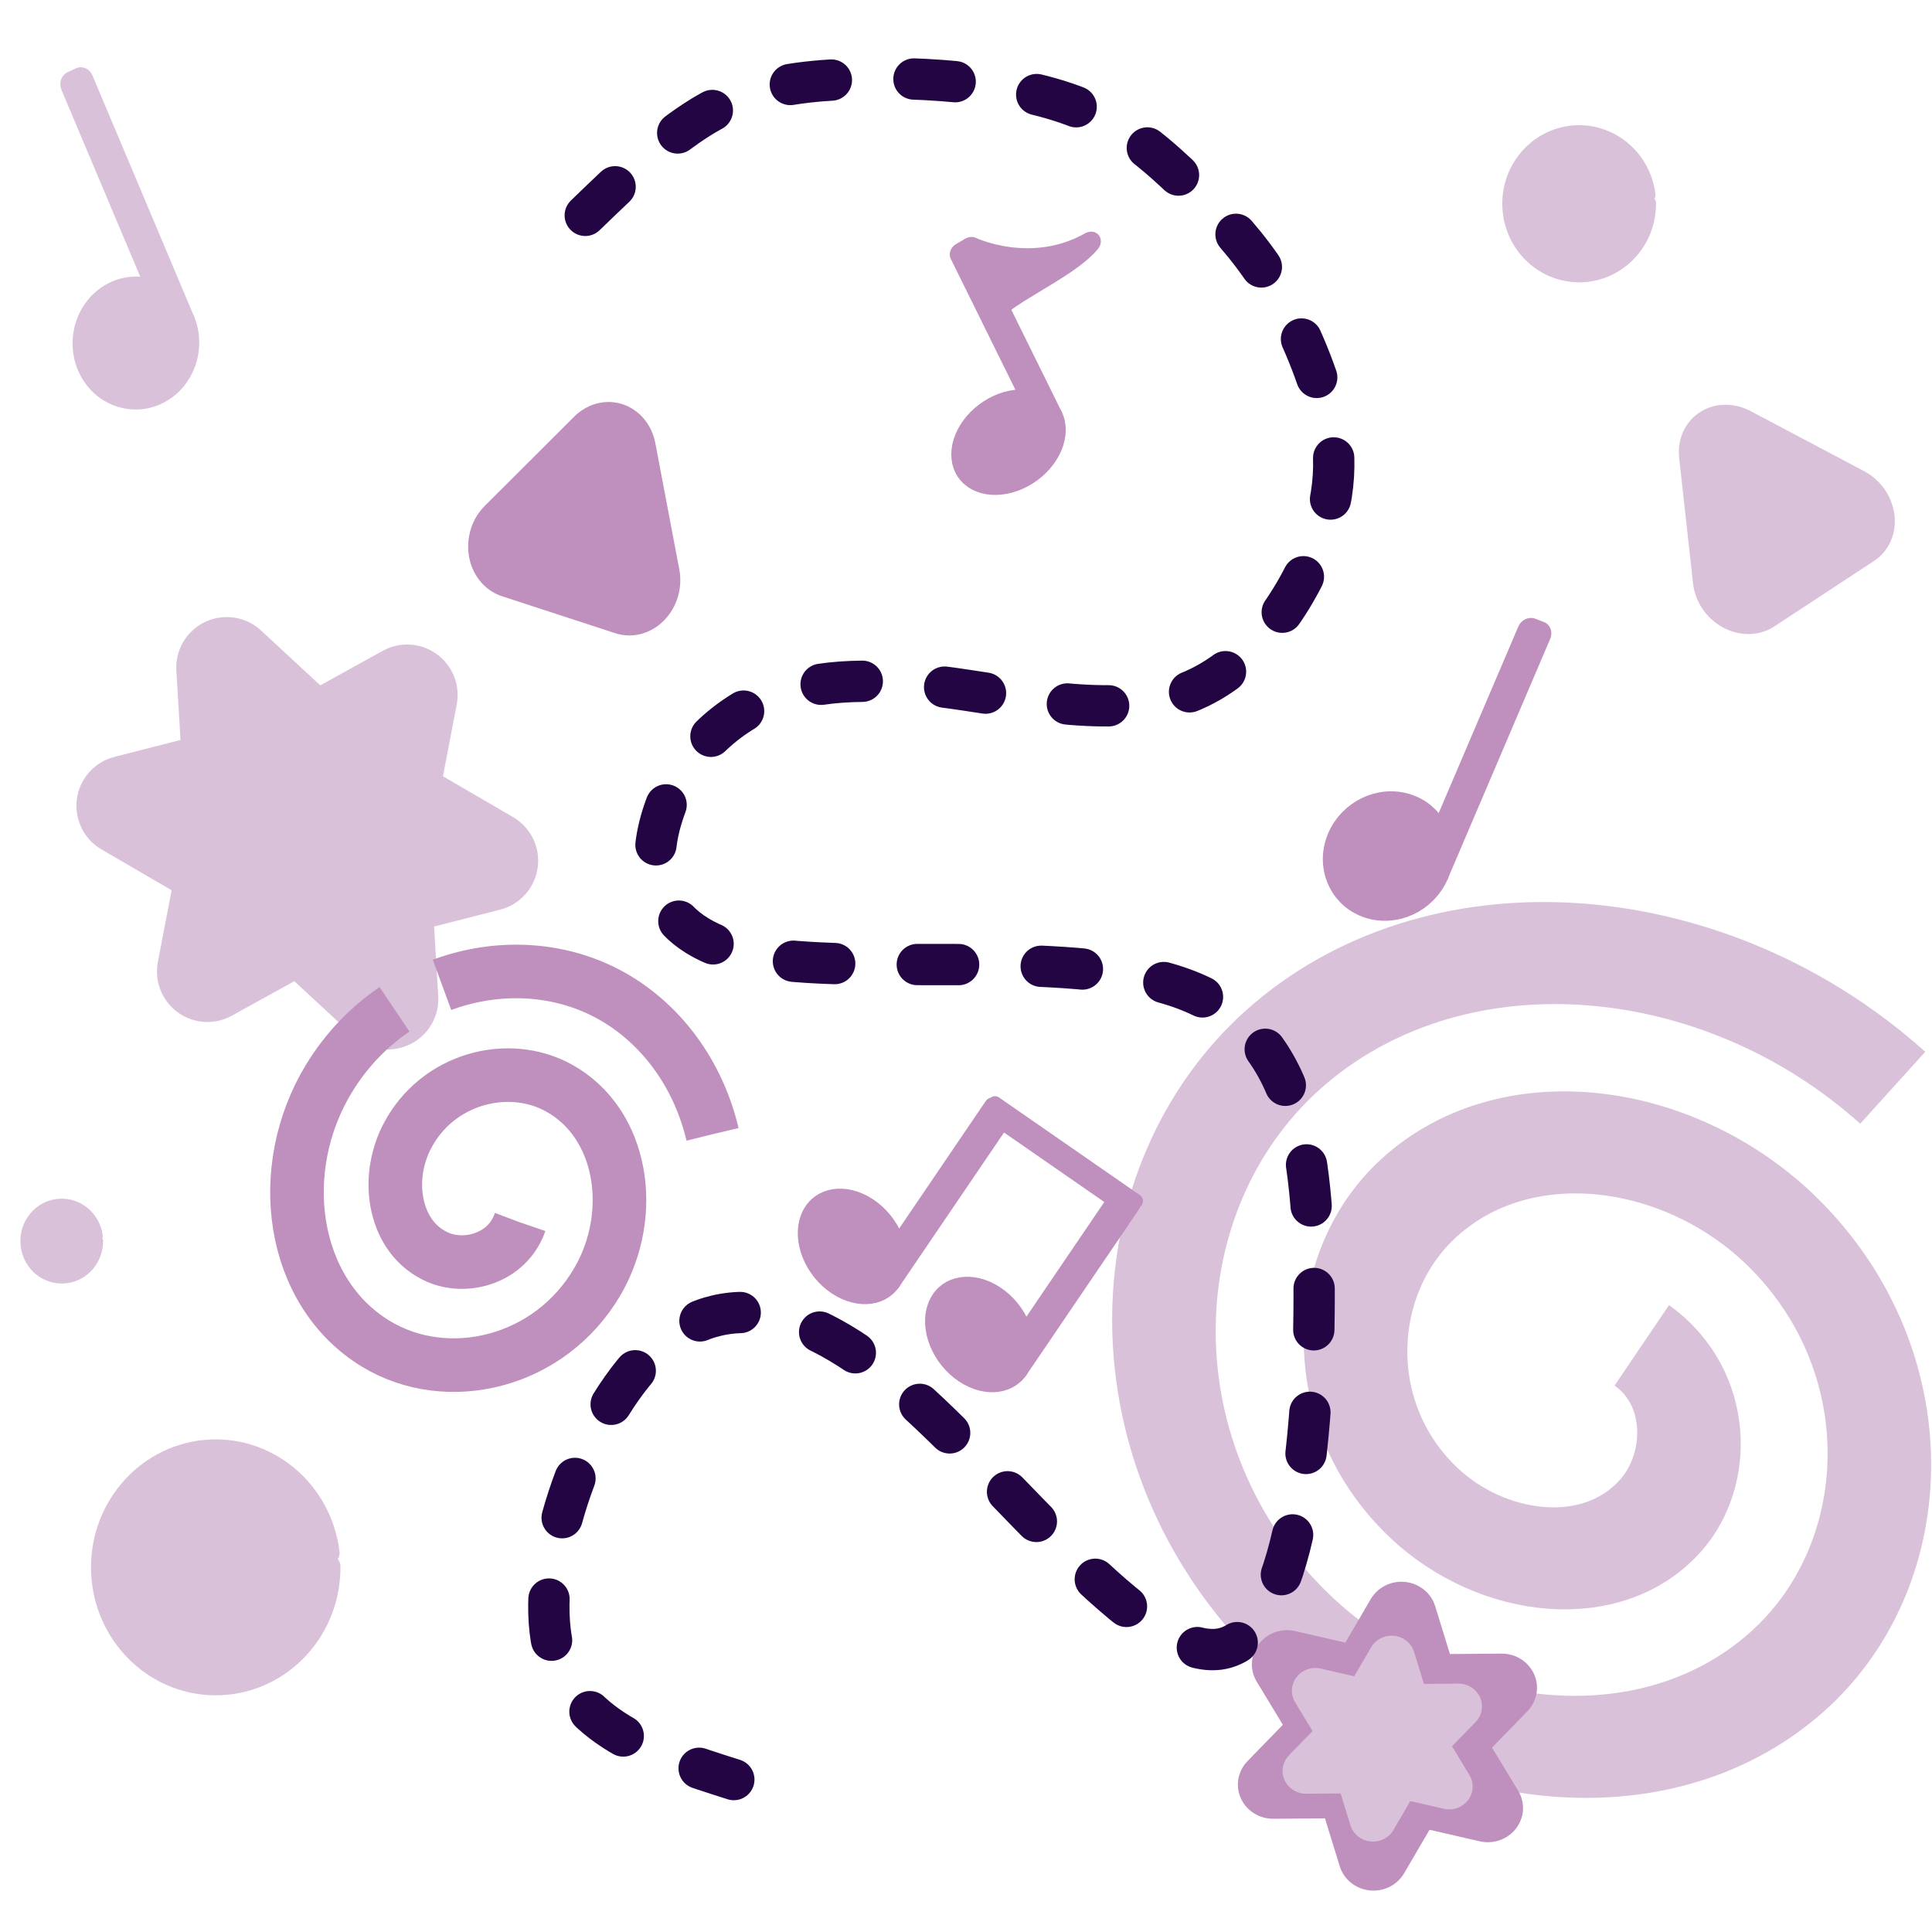
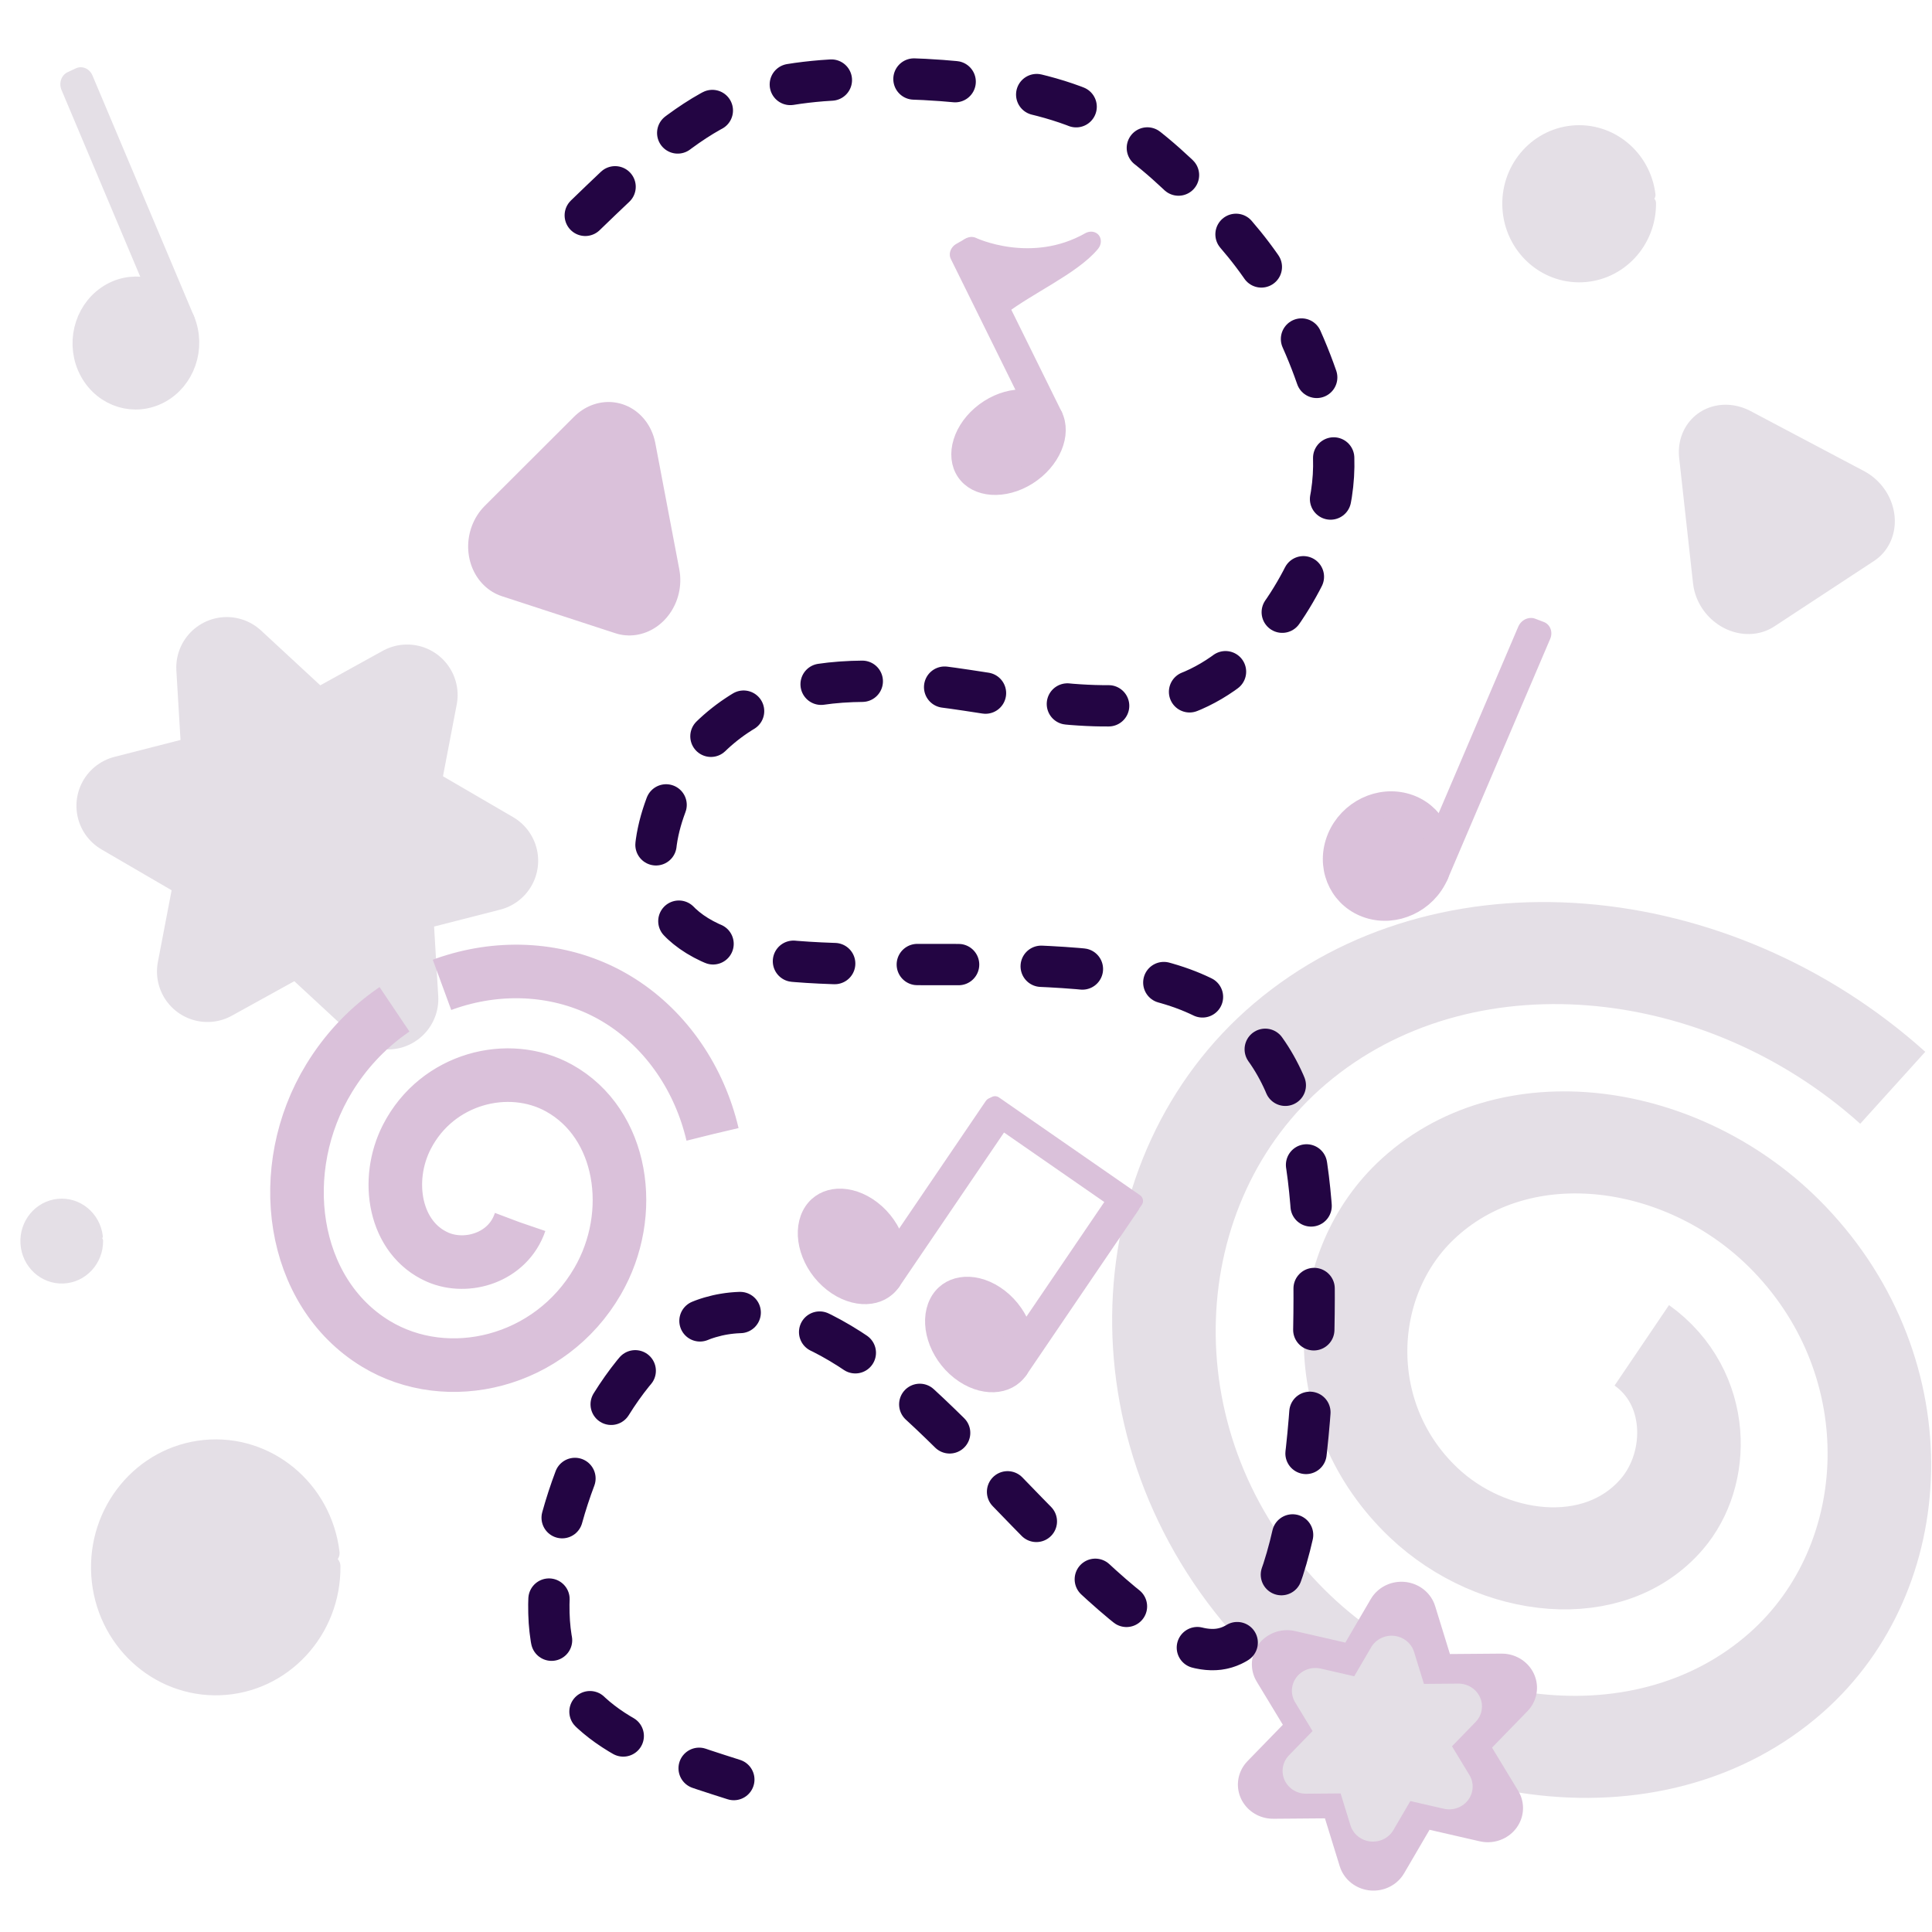
<svg xmlns="http://www.w3.org/2000/svg" height="600" viewBox="0 -960 12000 12000" width="600" version="1.1" id="svg19">
  <defs id="defs23">
    </defs>
-   <path style="fill:none;fill-rule:evenodd;stroke:#dac1da;stroke-width:1.518;stroke-dasharray:none;stroke-dashoffset:0;stroke-opacity:1" id="path14440-4" d="m 32.9,7.88 c -0.092,-1.01 0.876,-1.744 1.816,-1.733 1.388,0.017 2.352,1.345 2.267,2.664 -0.114,1.764 -1.816,2.964 -3.513,2.8 -2.14,-0.207 -3.579,-2.287 -3.333,-4.361 0.297,-2.516 2.759,-4.195 5.21,-3.867 2.892,0.387 4.811,3.23 4.4,6.058 -0.475,3.268 -3.702,5.429 -6.907,4.934 -3.309,-0.511 -5.668,-3.574 -5.553,-6.879" transform="matrix(-254.5286,304.5412,-338.7197,-285.6602,21240.548,-372.3668)" />
-   <rect style="fill:#bf8fbe;fill-opacity:1;stroke:#bf8fbe;stroke-width:87.186;stroke-linejoin:round;stroke-dasharray:none;stroke-opacity:1" id="rect97535-5" width="74.046" height="1065.537" x="1321.529" y="-9509.681" transform="matrix(-0.5748505,0.8182585,-0.8218389,-0.56972,0,0)" clip-path="none" />
-   <g id="g96721-6-7" transform="matrix(149.9398,128.8097,-94.28649,138.7923,2756.311,1143.265)" style="fill:#bf8fbe;fill-opacity:1;stroke:#bf8fbe;stroke-opacity:1" clip-path="none">
-     <path style="fill:#bf8fbe;fill-opacity:1;stroke:#bf8fbe;stroke-width:0.772;stroke-linejoin:round;stroke-dasharray:none;stroke-opacity:1" id="path94400-6-4" d="m 28.378,15.732 a 1.556,1.467 0 0 1 -1.473,1.464 1.556,1.467 0 0 1 -1.63,-1.308 1.556,1.467 0 0 1 1.298,-1.604 1.556,1.467 0 0 1 1.769,1.136 l -1.52,0.312 z" />
-     <rect style="fill:#bf8fbe;fill-opacity:1;stroke:#bf8fbe;stroke-width:0.758;stroke-linejoin:round;stroke-dasharray:none;stroke-opacity:1" id="rect94402-8-6" width="0.279" height="7.348" x="28.105" y="8.392" />
+   <path style="fill:none;fill-rule:evenodd;stroke:#e4dfe6;stroke-width:1.518;stroke-dasharray:none;stroke-dashoffset:0;stroke-opacity:1" id="path14440-4" d="m 32.9,7.88 c -0.092,-1.01 0.876,-1.744 1.816,-1.733 1.388,0.017 2.352,1.345 2.267,2.664 -0.114,1.764 -1.816,2.964 -3.513,2.8 -2.14,-0.207 -3.579,-2.287 -3.333,-4.361 0.297,-2.516 2.759,-4.195 5.21,-3.867 2.892,0.387 4.811,3.23 4.4,6.058 -0.475,3.268 -3.702,5.429 -6.907,4.934 -3.309,-0.511 -5.668,-3.574 -5.553,-6.879" transform="matrix(-254.5286,304.5412,-338.7197,-285.6602,21240.548,-372.3668)" />
+   <rect style="fill:#bf8fbe;fill-opacity:1;stroke:#dac1da;stroke-width:87.186;stroke-linejoin:round;stroke-dasharray:none;stroke-opacity:1" id="rect97535-5" width="74.046" height="1065.537" x="1321.529" y="-9509.681" transform="matrix(-0.5748505,0.8182585,-0.8218389,-0.56972,0,0)" clip-path="none" />
+   <g id="g96721-6-7" transform="matrix(149.9398,128.8097,-94.28649,138.7923,2756.311,1143.265)" style="fill:#dac1da;fill-opacity:1;stroke:#dac1da;stroke-opacity:1" clip-path="none">
+     <path style="fill:#dac1da;fill-opacity:1;stroke:#dac1da;stroke-width:0.772;stroke-linejoin:round;stroke-dasharray:none;stroke-opacity:1" id="path94400-6-4" d="m 28.378,15.732 a 1.556,1.467 0 0 1 -1.473,1.464 1.556,1.467 0 0 1 -1.63,-1.308 1.556,1.467 0 0 1 1.298,-1.604 1.556,1.467 0 0 1 1.769,1.136 l -1.52,0.312 z" />
+     <rect style="fill:#dac1da;fill-opacity:1;stroke:#dac1da;stroke-width:0.758;stroke-linejoin:round;stroke-dasharray:none;stroke-opacity:1" id="rect94402-8-6" width="0.279" height="7.348" x="28.105" y="8.392" />
  </g>
-   <g id="g96721-6-7-4" transform="matrix(149.9398,128.8097,-94.28649,138.7923,3546.89,1690.468)" style="fill:#bf8fbe;fill-opacity:1;stroke:#bf8fbe;stroke-opacity:1" clip-path="none">
-     <path style="fill:#bf8fbe;fill-opacity:1;stroke:#bf8fbe;stroke-width:0.772;stroke-linejoin:round;stroke-dasharray:none;stroke-opacity:1" id="path94400-6-4-4" d="m 28.378,15.732 a 1.556,1.467 0 0 1 -1.473,1.464 1.556,1.467 0 0 1 -1.63,-1.308 1.556,1.467 0 0 1 1.298,-1.604 1.556,1.467 0 0 1 1.769,1.136 l -1.52,0.312 z" />
-     <rect style="fill:#bf8fbe;fill-opacity:1;stroke:#bf8fbe;stroke-width:0.758;stroke-linejoin:round;stroke-dasharray:none;stroke-opacity:1" id="rect94402-8-6-8" width="0.279" height="7.348" x="28.105" y="8.392" />
+   <g id="g96721-6-7-4" transform="matrix(149.9398,128.8097,-94.28649,138.7923,3546.89,1690.468)" style="fill:#dac1da;fill-opacity:1;stroke:#dac1da;stroke-opacity:1" clip-path="none">
+     <path style="fill:#dac1da;fill-opacity:1;stroke:#dac1da;stroke-width:0.772;stroke-linejoin:round;stroke-dasharray:none;stroke-opacity:1" id="path94400-6-4-4" d="m 28.378,15.732 a 1.556,1.467 0 0 1 -1.473,1.464 1.556,1.467 0 0 1 -1.63,-1.308 1.556,1.467 0 0 1 1.298,-1.604 1.556,1.467 0 0 1 1.769,1.136 l -1.52,0.312 z" />
+     <rect style="fill:#dac1da;fill-opacity:1;stroke:#dac1da;stroke-width:0.758;stroke-linejoin:round;stroke-dasharray:none;stroke-opacity:1" id="rect94402-8-6-8" width="0.279" height="7.348" x="28.105" y="8.392" />
  </g>
-   <path style="fill:#dac1da;fill-opacity:1;stroke:#dac1da;stroke-width:627.076;stroke-linecap:round;stroke-linejoin:round;stroke-dasharray:none;stroke-dashoffset:0;stroke-opacity:1" id="path14498-5" d="m 788.275,4044.912 627.371,365.533 -127.102,663.8 586.172,-323.898 534.219,494.524 -41.199,-689.432 661.32,-169.276 -627.371,-365.534 127.102,-663.8 -586.172,323.898 -534.219,-494.524 41.199,689.432 z" />
-   <g id="g69645" transform="matrix(185.4003,-86.78613,85.7902,203.5067,-5478.403,296.9468)" style="fill:#dac1da;fill-opacity:1;stroke:#dac1da;stroke-opacity:1">
-     <path style="fill:#dac1da;fill-opacity:1;stroke:#dac1da;stroke-width:0.772;stroke-linejoin:round;stroke-dasharray:none;stroke-opacity:1" id="path94400-6-9" d="m 28.378,15.732 a 1.556,1.467 0 0 1 -1.473,1.464 1.556,1.467 0 0 1 -1.63,-1.308 1.556,1.467 0 0 1 1.298,-1.604 1.556,1.467 0 0 1 1.769,1.136 l -1.52,0.312 z" />
-     <rect style="fill:#dac1da;fill-opacity:1;stroke:#dac1da;stroke-width:0.758;stroke-linejoin:round;stroke-dasharray:none;stroke-opacity:1" id="rect94402-8-65" width="0.279" height="7.348" x="28.105" y="8.392" />
+   <path style="fill:#e4dfe6;fill-opacity:1;stroke:#e4dfe6;stroke-width:627.076;stroke-linecap:round;stroke-linejoin:round;stroke-dasharray:none;stroke-dashoffset:0;stroke-opacity:1" id="path14498-5" d="m 788.275,4044.912 627.371,365.533 -127.102,663.8 586.172,-323.898 534.219,494.524 -41.199,-689.432 661.32,-169.276 -627.371,-365.534 127.102,-663.8 -586.172,323.898 -534.219,-494.524 41.199,689.432 z" />
+   <g id="g69645" transform="matrix(185.4003,-86.78613,85.7902,203.5067,-5478.403,296.9468)" style="fill:#e4dfe6;fill-opacity:1;stroke:#e4dfe6;stroke-opacity:1">
+     <path style="fill:#e4dfe6;fill-opacity:1;stroke:#e4dfe6;stroke-width:0.772;stroke-linejoin:round;stroke-dasharray:none;stroke-opacity:1" id="path94400-6-9" d="m 28.378,15.732 a 1.556,1.467 0 0 1 -1.473,1.464 1.556,1.467 0 0 1 -1.63,-1.308 1.556,1.467 0 0 1 1.298,-1.604 1.556,1.467 0 0 1 1.769,1.136 l -1.52,0.312 z" />
+     <rect style="fill:#e4dfe6;fill-opacity:1;stroke:#e4dfe6;stroke-width:0.758;stroke-linejoin:round;stroke-dasharray:none;stroke-opacity:1" id="rect94402-8-65" width="0.279" height="7.348" x="28.105" y="8.392" />
  </g>
-   <g id="g69645-6" transform="matrix(191.2527,72.98981,-86.70075,203.1204,4855.163,-795.9973)" style="fill:#bf8fbe;fill-opacity:1;stroke:#bf8fbe;stroke-opacity:1">
-     <path style="fill:#bf8fbe;fill-opacity:1;stroke:#bf8fbe;stroke-width:0.772;stroke-linejoin:round;stroke-dasharray:none;stroke-opacity:1" id="path94400-6-9-3" d="m 28.378,15.732 a 1.556,1.467 0 0 1 -1.473,1.464 1.556,1.467 0 0 1 -1.63,-1.308 1.556,1.467 0 0 1 1.298,-1.604 1.556,1.467 0 0 1 1.769,1.136 l -1.52,0.312 z" />
-     <rect style="fill:#bf8fbe;fill-opacity:1;stroke:#bf8fbe;stroke-width:0.758;stroke-linejoin:round;stroke-dasharray:none;stroke-opacity:1" id="rect94402-8-65-9" width="0.279" height="7.348" x="28.105" y="8.392" />
+   <g id="g69645-6" transform="matrix(191.2527,72.98981,-86.70075,203.1204,4855.163,-795.9973)" style="fill:#dac1da;fill-opacity:1;stroke:#dac1da;stroke-opacity:1">
+     <path style="fill:#dac1da;fill-opacity:1;stroke:#dac1da;stroke-width:0.772;stroke-linejoin:round;stroke-dasharray:none;stroke-opacity:1" id="path94400-6-9-3" d="m 28.378,15.732 a 1.556,1.467 0 0 1 -1.473,1.464 1.556,1.467 0 0 1 -1.63,-1.308 1.556,1.467 0 0 1 1.298,-1.604 1.556,1.467 0 0 1 1.769,1.136 l -1.52,0.312 z" />
+     <rect style="fill:#dac1da;fill-opacity:1;stroke:#dac1da;stroke-width:0.758;stroke-linejoin:round;stroke-dasharray:none;stroke-opacity:1" id="rect94402-8-65-9" width="0.279" height="7.348" x="28.105" y="8.392" />
  </g>
-   <path style="fill:#dac1da;fill-opacity:1;stroke:#dac1da;stroke-width:137.139;stroke-linecap:round;stroke-linejoin:round;stroke-dasharray:none;stroke-dashoffset:0;stroke-opacity:1" id="path69699" transform="rotate(-0.540037)" d="m 1963.288,8787.365 a 706.086,726.26 0 0 1 -686.02,725.966 706.086,726.26 0 0 1 -725.011,-684.705 706.086,726.26 0 0 1 644.814,-764.882 706.086,726.26 0 0 1 761.659,641.233" />
-   <path style="fill:#dac1da;fill-opacity:1;stroke:#dac1da;stroke-width:45.482;stroke-linecap:round;stroke-linejoin:round;stroke-dasharray:none;stroke-dashoffset:0;stroke-opacity:1" id="path69699-2" transform="rotate(-0.540037)" d="M 554.061,6751.977 A 234.171,240.861 0 0 1 326.546,6992.74 234.171,240.861 0 0 1 86.099,6765.661 234.171,240.861 0 0 1 299.949,6511.99 234.171,240.861 0 0 1 552.55,6724.653" />
-   <path style="fill:#dac1da;fill-opacity:1;stroke:#dac1da;stroke-width:84.361;stroke-linecap:round;stroke-linejoin:round;stroke-dasharray:none;stroke-dashoffset:0;stroke-opacity:1" id="path69699-8" transform="matrix(0.999956,-0.00938629,0.00946444,0.9999552,0,0)" d="M 10240.324,397.651 A 435.251,445.835 0 0 1 9817.442,843.306 435.251,445.835 0 0 1 9370.525,422.981 435.251,445.835 0 0 1 9768.006,-46.564 435.251,445.835 0 0 1 10237.515,347.075" />
-   <path style="fill:#f9ad29;fill-opacity:1;stroke:#bf8fbe;stroke-width:3;stroke-linecap:round;stroke-linejoin:round;stroke-dasharray:none;stroke-dashoffset:0;stroke-opacity:1" id="path14498-5-3" d="M 46.438,5.188 43.219,6.008 43.109,9.328 40.789,6.951 37.859,8.515 38.757,5.318 35.938,3.562 39.156,2.742 39.266,-0.578 41.586,1.799 44.516,0.235 43.618,3.432 Z" transform="matrix(-6.034127,-141.3676,145.7129,-5.854183,8228.697,15671.989)" />
-   <path style="fill:#dac1da;fill-opacity:1;stroke:#dac1da;stroke-width:3;stroke-linecap:round;stroke-linejoin:round;stroke-dasharray:none;stroke-dashoffset:0;stroke-opacity:1" id="path14498-3-8-1" d="M 46.438,5.188 43.219,6.008 43.109,9.328 40.789,6.951 37.859,8.515 38.757,5.318 35.938,3.562 39.156,2.742 39.266,-0.578 41.586,1.799 44.516,0.235 43.618,3.432 Z" transform="matrix(-4.022684,-94.24346,97.14028,-3.902723,8326.258,13737.892)" />
-   <path style="fill:#f9ad29;fill-opacity:1;stroke:#dac1da;stroke-width:0.635;stroke-linejoin:round;stroke-dasharray:none;stroke-opacity:1" id="path95265-5-8" d="m 15.809,11.179 -0.423,0.641 -0.344,-0.687 z" transform="matrix(940.3578,431.3769,-345.3505,918.9109,445.5657,-14842.839)" clip-path="none" />
-   <path style="fill:#bf8fbe;fill-opacity:1;stroke:#bf8fbe;stroke-width:0.635;stroke-linejoin:round;stroke-dasharray:none;stroke-opacity:1" id="path95265-5-8-0" d="m 15.809,11.179 -0.423,0.641 -0.344,-0.687 z" transform="matrix(250.1622,1003.881,-933.4167,303.9696,10398.538,-16614.589)" clip-path="none" />
-   <path style="fill:none;fill-rule:evenodd;stroke:#bf8fbe;stroke-width:332.689;stroke-dasharray:7984.5, 332.689;stroke-dashoffset:0;stroke-opacity:1" id="path14442" d="m 3229.773,6632.193 c -75.155,220.042 -330.82,295.285 -511.224,216.439 -267.873,-117.075 -330.638,-476.841 -191.067,-747.948 187.236,-363.692 630.735,-476.939 945.176,-302.414 397.326,220.529 481.947,780.096 239.473,1198.983 -294.507,508.777 -932.214,660.744 -1379.13,388.387 -527.775,-321.635 -634.318,-1084.115 -287.878,-1650.016 400.618,-654.4 1234.181,-845.269 1813.081,-474.361 283.661,181.744 486.175,479.847 567.263,823.638" />
-   <g id="g96733-6" transform="matrix(167.8468,-96.25724,76.59101,155.162,-2843.512,2060.856)" style="fill:#bf8fbe;fill-opacity:1;stroke:#bf8fbe;stroke-opacity:1" clip-path="none">
-     <path style="fill:#bf8fbe;fill-opacity:1;stroke:#bf8fbe;stroke-width:0.749;stroke-linejoin:round;stroke-dasharray:none;stroke-opacity:1" id="path94400-8-60-6" d="m 44.51,24.857 a 1.591,1.349 0 0 1 -1.506,1.347 1.591,1.349 0 0 1 -1.667,-1.203 1.591,1.349 0 0 1 1.327,-1.476 1.591,1.349 0 0 1 1.809,1.045 l -1.555,0.287 z" />
-     <rect style="fill:#bf8fbe;fill-opacity:1;stroke:#bf8fbe;stroke-width:0.735;stroke-linejoin:round;stroke-dasharray:none;stroke-opacity:1" id="rect94402-3-0-9" width="0.286" height="6.76" x="44.231" y="18.104" />
-     <path style="fill:#bf8fbe;fill-opacity:1;stroke:#bf8fbe;stroke-width:0.749;stroke-linejoin:round;stroke-dasharray:none;stroke-opacity:1" d="m 44.578,18.111 c 0,0 1.315,1.962 3.523,1.974 -0.836,0.358 -2.383,0.177 -3.523,0.35 z" id="path94533-2" />
+   <path style="fill:#e4dfe6;fill-opacity:1;stroke:#e4dfe6;stroke-width:137.139;stroke-linecap:round;stroke-linejoin:round;stroke-dasharray:none;stroke-dashoffset:0;stroke-opacity:1" id="path69699" transform="rotate(-0.540037)" d="m 1963.288,8787.365 a 706.086,726.26 0 0 1 -686.02,725.966 706.086,726.26 0 0 1 -725.011,-684.705 706.086,726.26 0 0 1 644.814,-764.882 706.086,726.26 0 0 1 761.659,641.233" />
+   <path style="fill:#e4dfe6;fill-opacity:1;stroke:#e4dfe6;stroke-width:45.482;stroke-linecap:round;stroke-linejoin:round;stroke-dasharray:none;stroke-dashoffset:0;stroke-opacity:1" id="path69699-2" transform="rotate(-0.540037)" d="M 554.061,6751.977 A 234.171,240.861 0 0 1 326.546,6992.74 234.171,240.861 0 0 1 86.099,6765.661 234.171,240.861 0 0 1 299.949,6511.99 234.171,240.861 0 0 1 552.55,6724.653" />
+   <path style="fill:#e4dfe6;fill-opacity:1;stroke:#e4dfe6;stroke-width:84.361;stroke-linecap:round;stroke-linejoin:round;stroke-dasharray:none;stroke-dashoffset:0;stroke-opacity:1" id="path69699-8" transform="matrix(0.999956,-0.00938629,0.00946444,0.9999552,0,0)" d="M 10240.324,397.651 A 435.251,445.835 0 0 1 9817.442,843.306 435.251,445.835 0 0 1 9370.525,422.981 435.251,445.835 0 0 1 9768.006,-46.564 435.251,445.835 0 0 1 10237.515,347.075" />
+   <path style="fill:#dac1da;fill-opacity:1;stroke:#dac1da;stroke-width:3;stroke-linecap:round;stroke-linejoin:round;stroke-dasharray:none;stroke-dashoffset:0;stroke-opacity:1" id="path14498-5-3" d="M 46.438,5.188 43.219,6.008 43.109,9.328 40.789,6.951 37.859,8.515 38.757,5.318 35.938,3.562 39.156,2.742 39.266,-0.578 41.586,1.799 44.516,0.235 43.618,3.432 Z" transform="matrix(-6.034127,-141.3676,145.7129,-5.854183,8228.697,15671.989)" />
+   <path style="fill:#e4dfe6;fill-opacity:1;stroke:#e4dfe6;stroke-width:3;stroke-linecap:round;stroke-linejoin:round;stroke-dasharray:none;stroke-dashoffset:0;stroke-opacity:1" id="path14498-3-8-1" d="M 46.438,5.188 43.219,6.008 43.109,9.328 40.789,6.951 37.859,8.515 38.757,5.318 35.938,3.562 39.156,2.742 39.266,-0.578 41.586,1.799 44.516,0.235 43.618,3.432 Z" transform="matrix(-4.022684,-94.24346,97.14028,-3.902723,8326.258,13737.892)" />
+   <path style="fill:#e4dfe6;fill-opacity:1;stroke:#e4dfe6;stroke-width:0.635;stroke-linejoin:round;stroke-dasharray:none;stroke-opacity:1" id="path95265-5-8" d="m 15.809,11.179 -0.423,0.641 -0.344,-0.687 z" transform="matrix(940.3578,431.3769,-345.3505,918.9109,445.5657,-14842.839)" clip-path="none" />
+   <path style="fill:#dac1da;fill-opacity:1;stroke:#dac1da;stroke-width:0.635;stroke-linejoin:round;stroke-dasharray:none;stroke-opacity:1" id="path95265-5-8-0" d="m 15.809,11.179 -0.423,0.641 -0.344,-0.687 z" transform="matrix(250.1622,1003.881,-933.4167,303.9696,10398.538,-16614.589)" clip-path="none" />
+   <path style="fill:none;fill-rule:evenodd;stroke:#dac1da;stroke-width:332.689;stroke-dasharray:7984.5, 332.689;stroke-dashoffset:0;stroke-opacity:1" id="path14442" d="m 3229.773,6632.193 c -75.155,220.042 -330.82,295.285 -511.224,216.439 -267.873,-117.075 -330.638,-476.841 -191.067,-747.948 187.236,-363.692 630.735,-476.939 945.176,-302.414 397.326,220.529 481.947,780.096 239.473,1198.983 -294.507,508.777 -932.214,660.744 -1379.13,388.387 -527.775,-321.635 -634.318,-1084.115 -287.878,-1650.016 400.618,-654.4 1234.181,-845.269 1813.081,-474.361 283.661,181.744 486.175,479.847 567.263,823.638" />
+   <g id="g96733-6" transform="matrix(167.8468,-96.25724,76.59101,155.162,-2843.512,2060.856)" style="fill:#dac1da;fill-opacity:1;stroke:#dac1da;stroke-opacity:1" clip-path="none">
+     <path style="fill:#dac1da;fill-opacity:1;stroke:#dac1da;stroke-width:0.749;stroke-linejoin:round;stroke-dasharray:none;stroke-opacity:1" id="path94400-8-60-6" d="m 44.51,24.857 a 1.591,1.349 0 0 1 -1.506,1.347 1.591,1.349 0 0 1 -1.667,-1.203 1.591,1.349 0 0 1 1.327,-1.476 1.591,1.349 0 0 1 1.809,1.045 l -1.555,0.287 z" />
+     <rect style="fill:#dac1da;fill-opacity:1;stroke:#dac1da;stroke-width:0.735;stroke-linejoin:round;stroke-dasharray:none;stroke-opacity:1" id="rect94402-3-0-9" width="0.286" height="6.76" x="44.231" y="18.104" />
+     <path style="fill:#dac1da;fill-opacity:1;stroke:#dac1da;stroke-width:0.749;stroke-linejoin:round;stroke-dasharray:none;stroke-opacity:1" d="m 44.578,18.111 c 0,0 1.315,1.962 3.523,1.974 -0.836,0.358 -2.383,0.177 -3.523,0.35 z" id="path94533-2" />
  </g>
  <path style="fill:none;fill-opacity:1;stroke:#230543;stroke-width:256.58;stroke-linecap:round;stroke-linejoin:round;stroke-dasharray:256.58,513.16;stroke-dashoffset:0;stroke-opacity:1" d="m 3635.182,377.635 c 259.638,-250.738 519.268,-501.468 778.923,-645.834 259.656,-144.366 519.285,-182.356 795.571,-197.549 276.286,-15.193 569.201,-7.595 852.143,26.602 282.942,34.197 555.886,94.98 788.891,216.566 233.006,121.586 426.064,303.935 592.563,470.143 166.499,166.208 306.425,316.254 436.419,517.86 129.994,201.606 250.047,454.721 329.861,714.011 79.815,259.29 119.397,524.723 -3.954,885.369 -123.352,360.646 -409.611,816.519 -835.654,979.873 -426.043,163.354 -991.904,34.19 -1454.594,-30.398 -462.691,-64.589 -822.178,-64.589 -1125.11,56.983 -302.932,121.572 -549.248,364.704 -665.61,703.273 -116.362,338.569 -102.77,772.493 546.347,901.637 649.117,129.144 1933.675,-46.465 2642.529,192.48 708.854,238.945 841.997,892.362 848.646,1845.921 6.649,953.56 -113.181,2207.209 -592.217,2268.996 -479.036,61.787 -1317.265,-1068.246 -1989.666,-1638.137 -672.402,-569.89 -1178.902,-579.51 -1575.318,-158.808 -396.416,420.703 -682.674,1271.665 -572.12,1777.816 110.555,506.152 617.845,667.482 1125.091,828.799" id="path83036" />
</svg>
